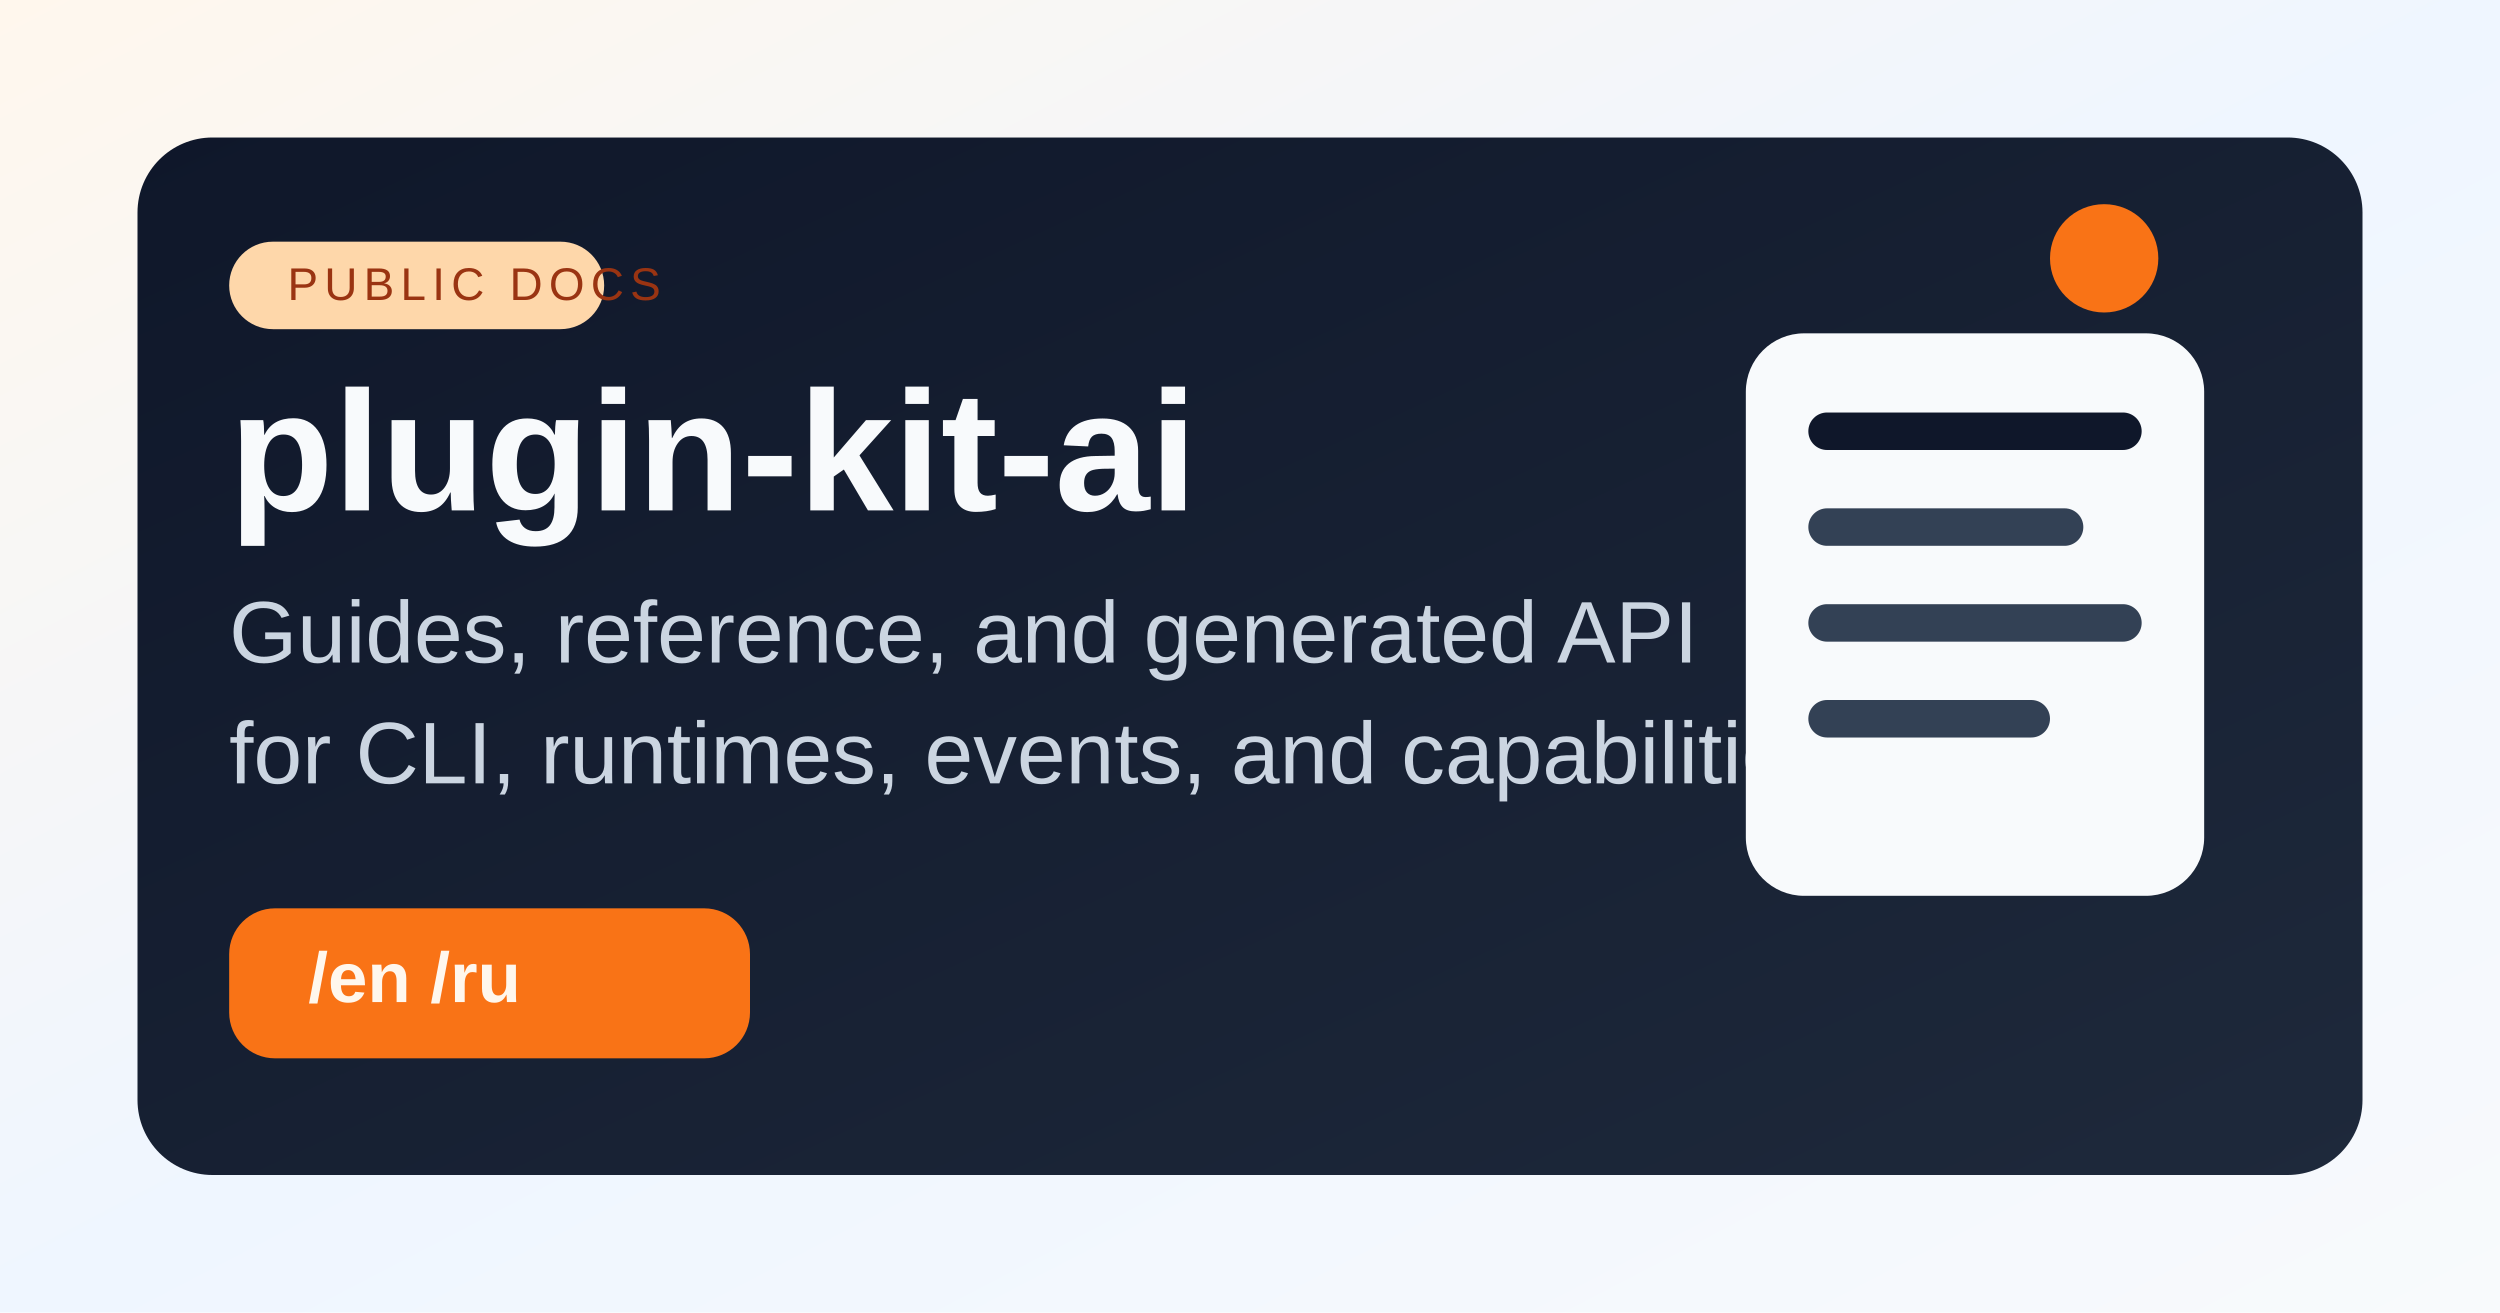
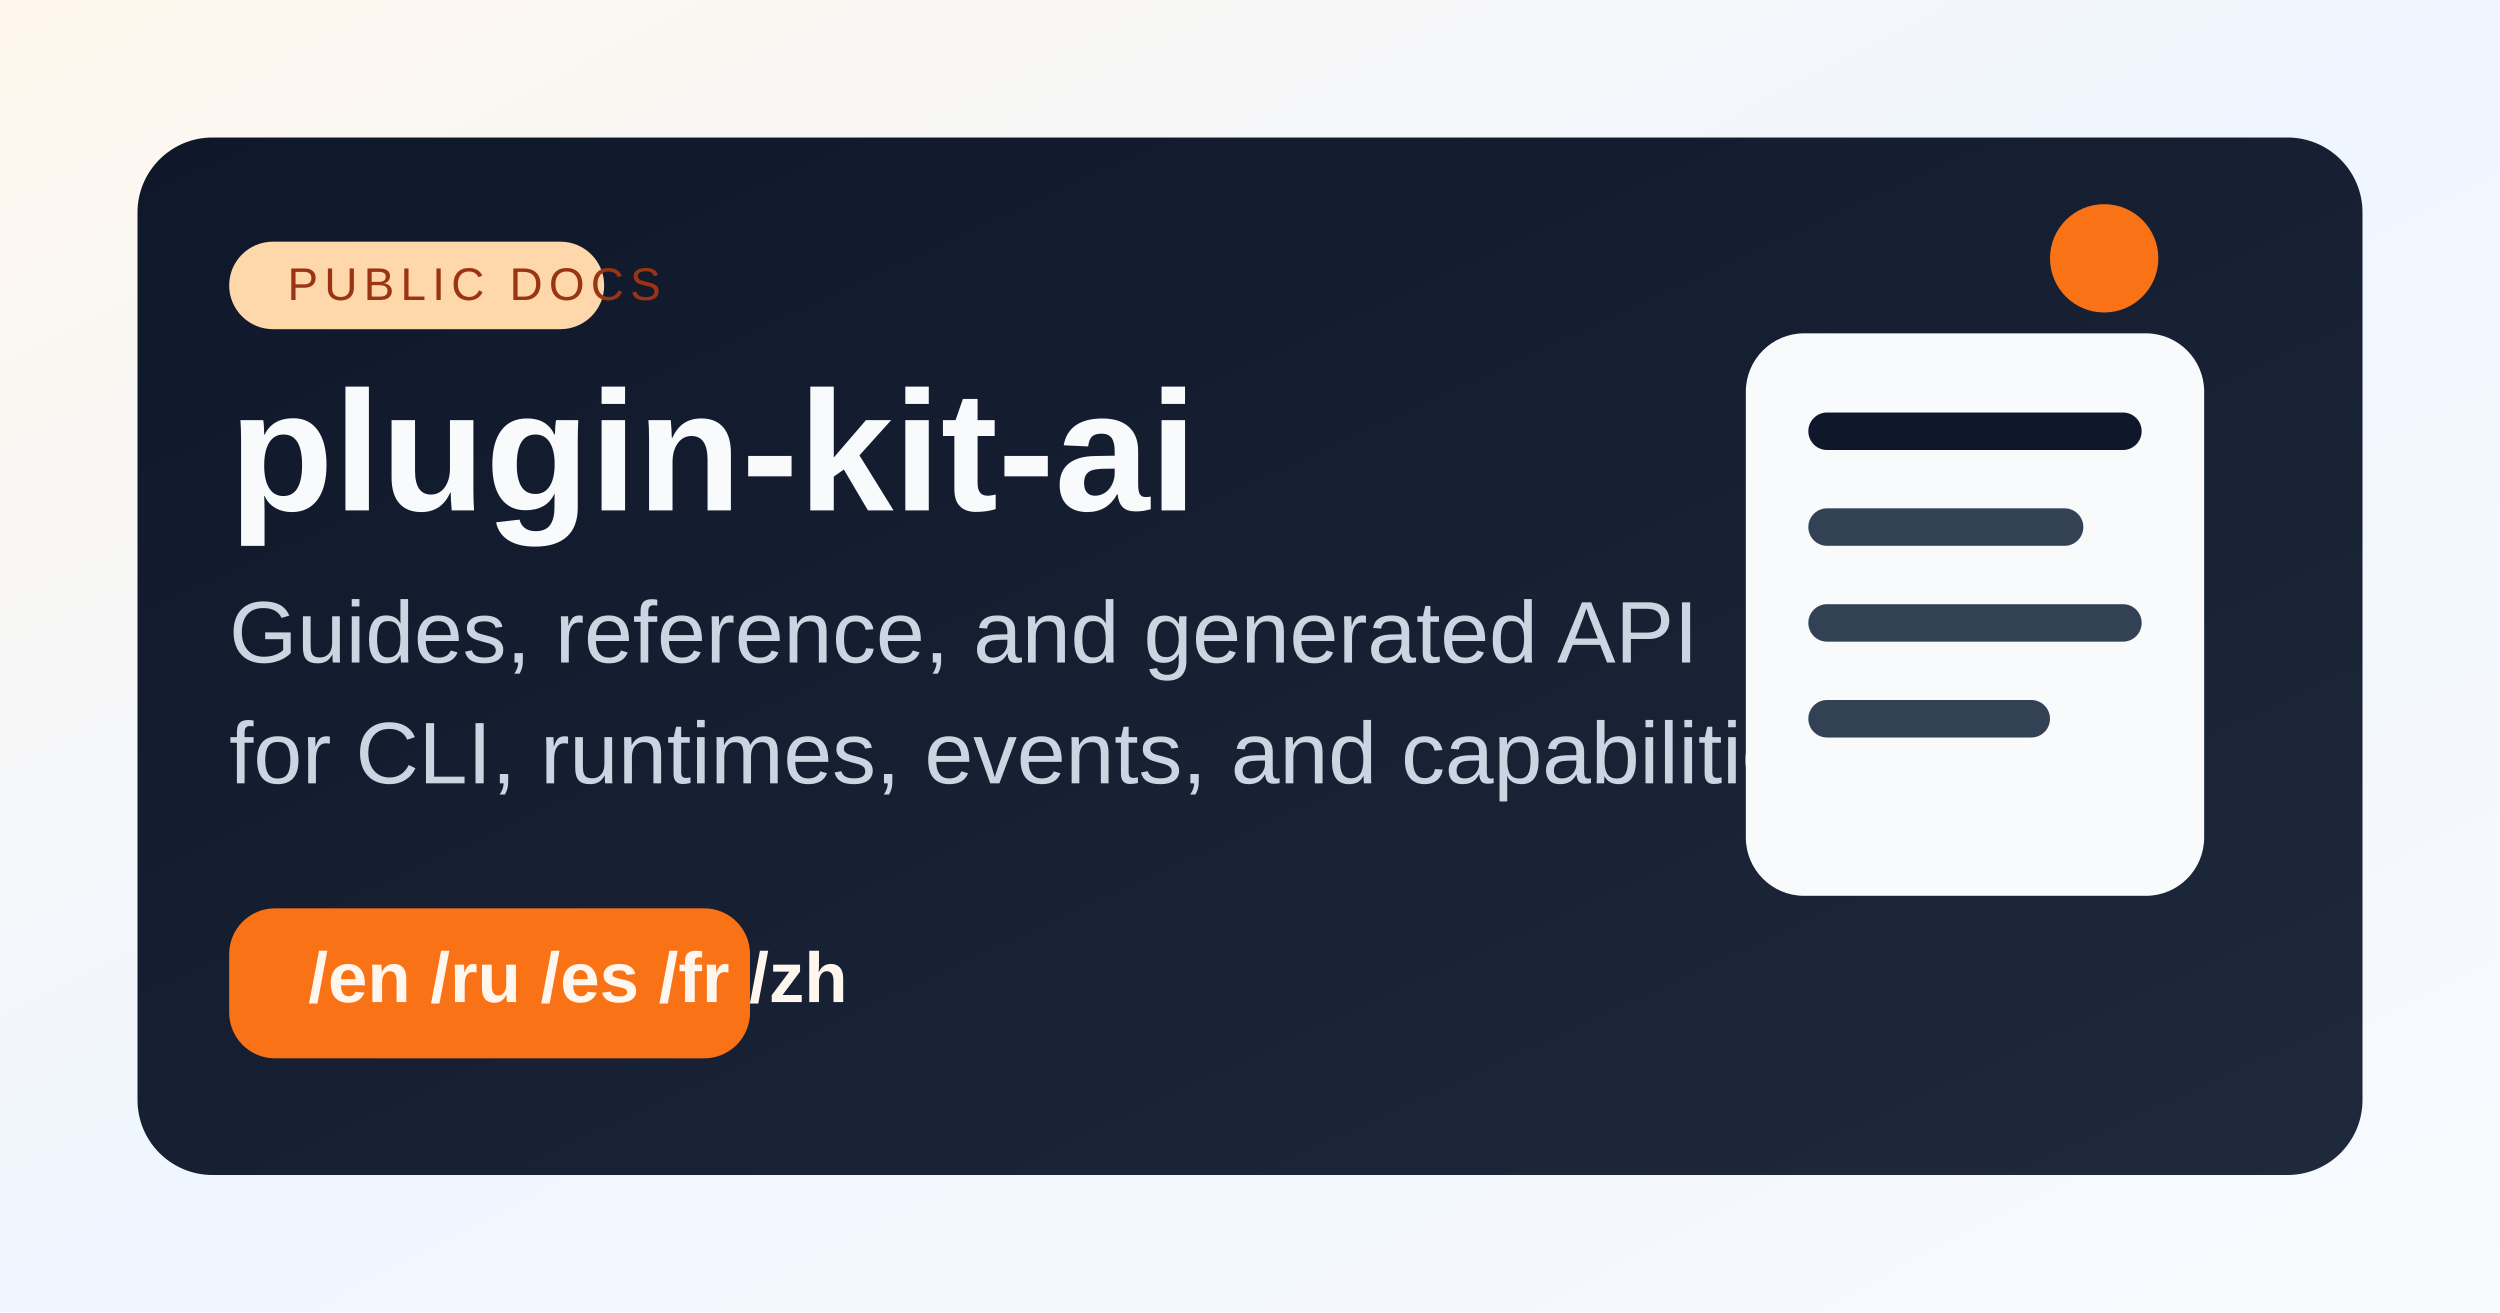
<svg xmlns="http://www.w3.org/2000/svg" viewBox="0 0 1200 630" role="img" aria-labelledby="title desc">
  <defs>
    <linearGradient id="bg" x1="0%" y1="0%" x2="100%" y2="100%">
      <stop offset="0%" stop-color="#fff7ed" />
      <stop offset="50%" stop-color="#eff6ff" />
      <stop offset="100%" stop-color="#f8fafc" />
    </linearGradient>
    <linearGradient id="card" x1="0%" y1="0%" x2="100%" y2="100%">
      <stop offset="0%" stop-color="#0f172a" />
      <stop offset="100%" stop-color="#1e293b" />
    </linearGradient>
  </defs>
  <rect width="1200" height="630" fill="url(#bg)" />
  <rect x="66" y="66" width="1068" height="498" rx="36" fill="url(#card)" />
  <rect x="110" y="116" width="180" height="42" rx="21" fill="#fed7aa" />
  <text x="138" y="144" font-size="22" font-family="Arial, sans-serif" fill="#9a3412" letter-spacing="3">PUBLIC DOCS</text>
  <text x="110" y="245" font-size="82" font-weight="700" font-family="Arial, sans-serif" fill="#f8fafc">plugin-kit-ai</text>
  <text x="110" y="318" font-size="42" font-family="Arial, sans-serif" fill="#cbd5e1">Guides, reference, and generated API</text>
  <text x="110" y="376" font-size="42" font-family="Arial, sans-serif" fill="#cbd5e1">for CLI, runtimes, events, and capabilities.</text>
  <rect x="110" y="436" width="250" height="72" rx="22" fill="#f97316" />
-   <text x="148" y="481" font-size="34" font-weight="700" font-family="Arial, sans-serif" fill="#fff7ed">/en  /ru</text>
+   <text x="148" y="481" font-size="34" font-weight="700" font-family="Arial, sans-serif" fill="#fff7ed">/en  /ru  /es  /fr  /zh</text>
  <rect x="838" y="160" width="220" height="270" rx="28" fill="#f8fafc" />
  <rect x="868" y="198" width="160" height="18" rx="9" fill="#0f172a" />
  <rect x="868" y="244" width="132" height="18" rx="9" fill="#334155" />
  <rect x="868" y="290" width="160" height="18" rx="9" fill="#334155" />
  <rect x="868" y="336" width="116" height="18" rx="9" fill="#334155" />
  <circle cx="1010" cy="124" r="26" fill="#f97316" />
</svg>
